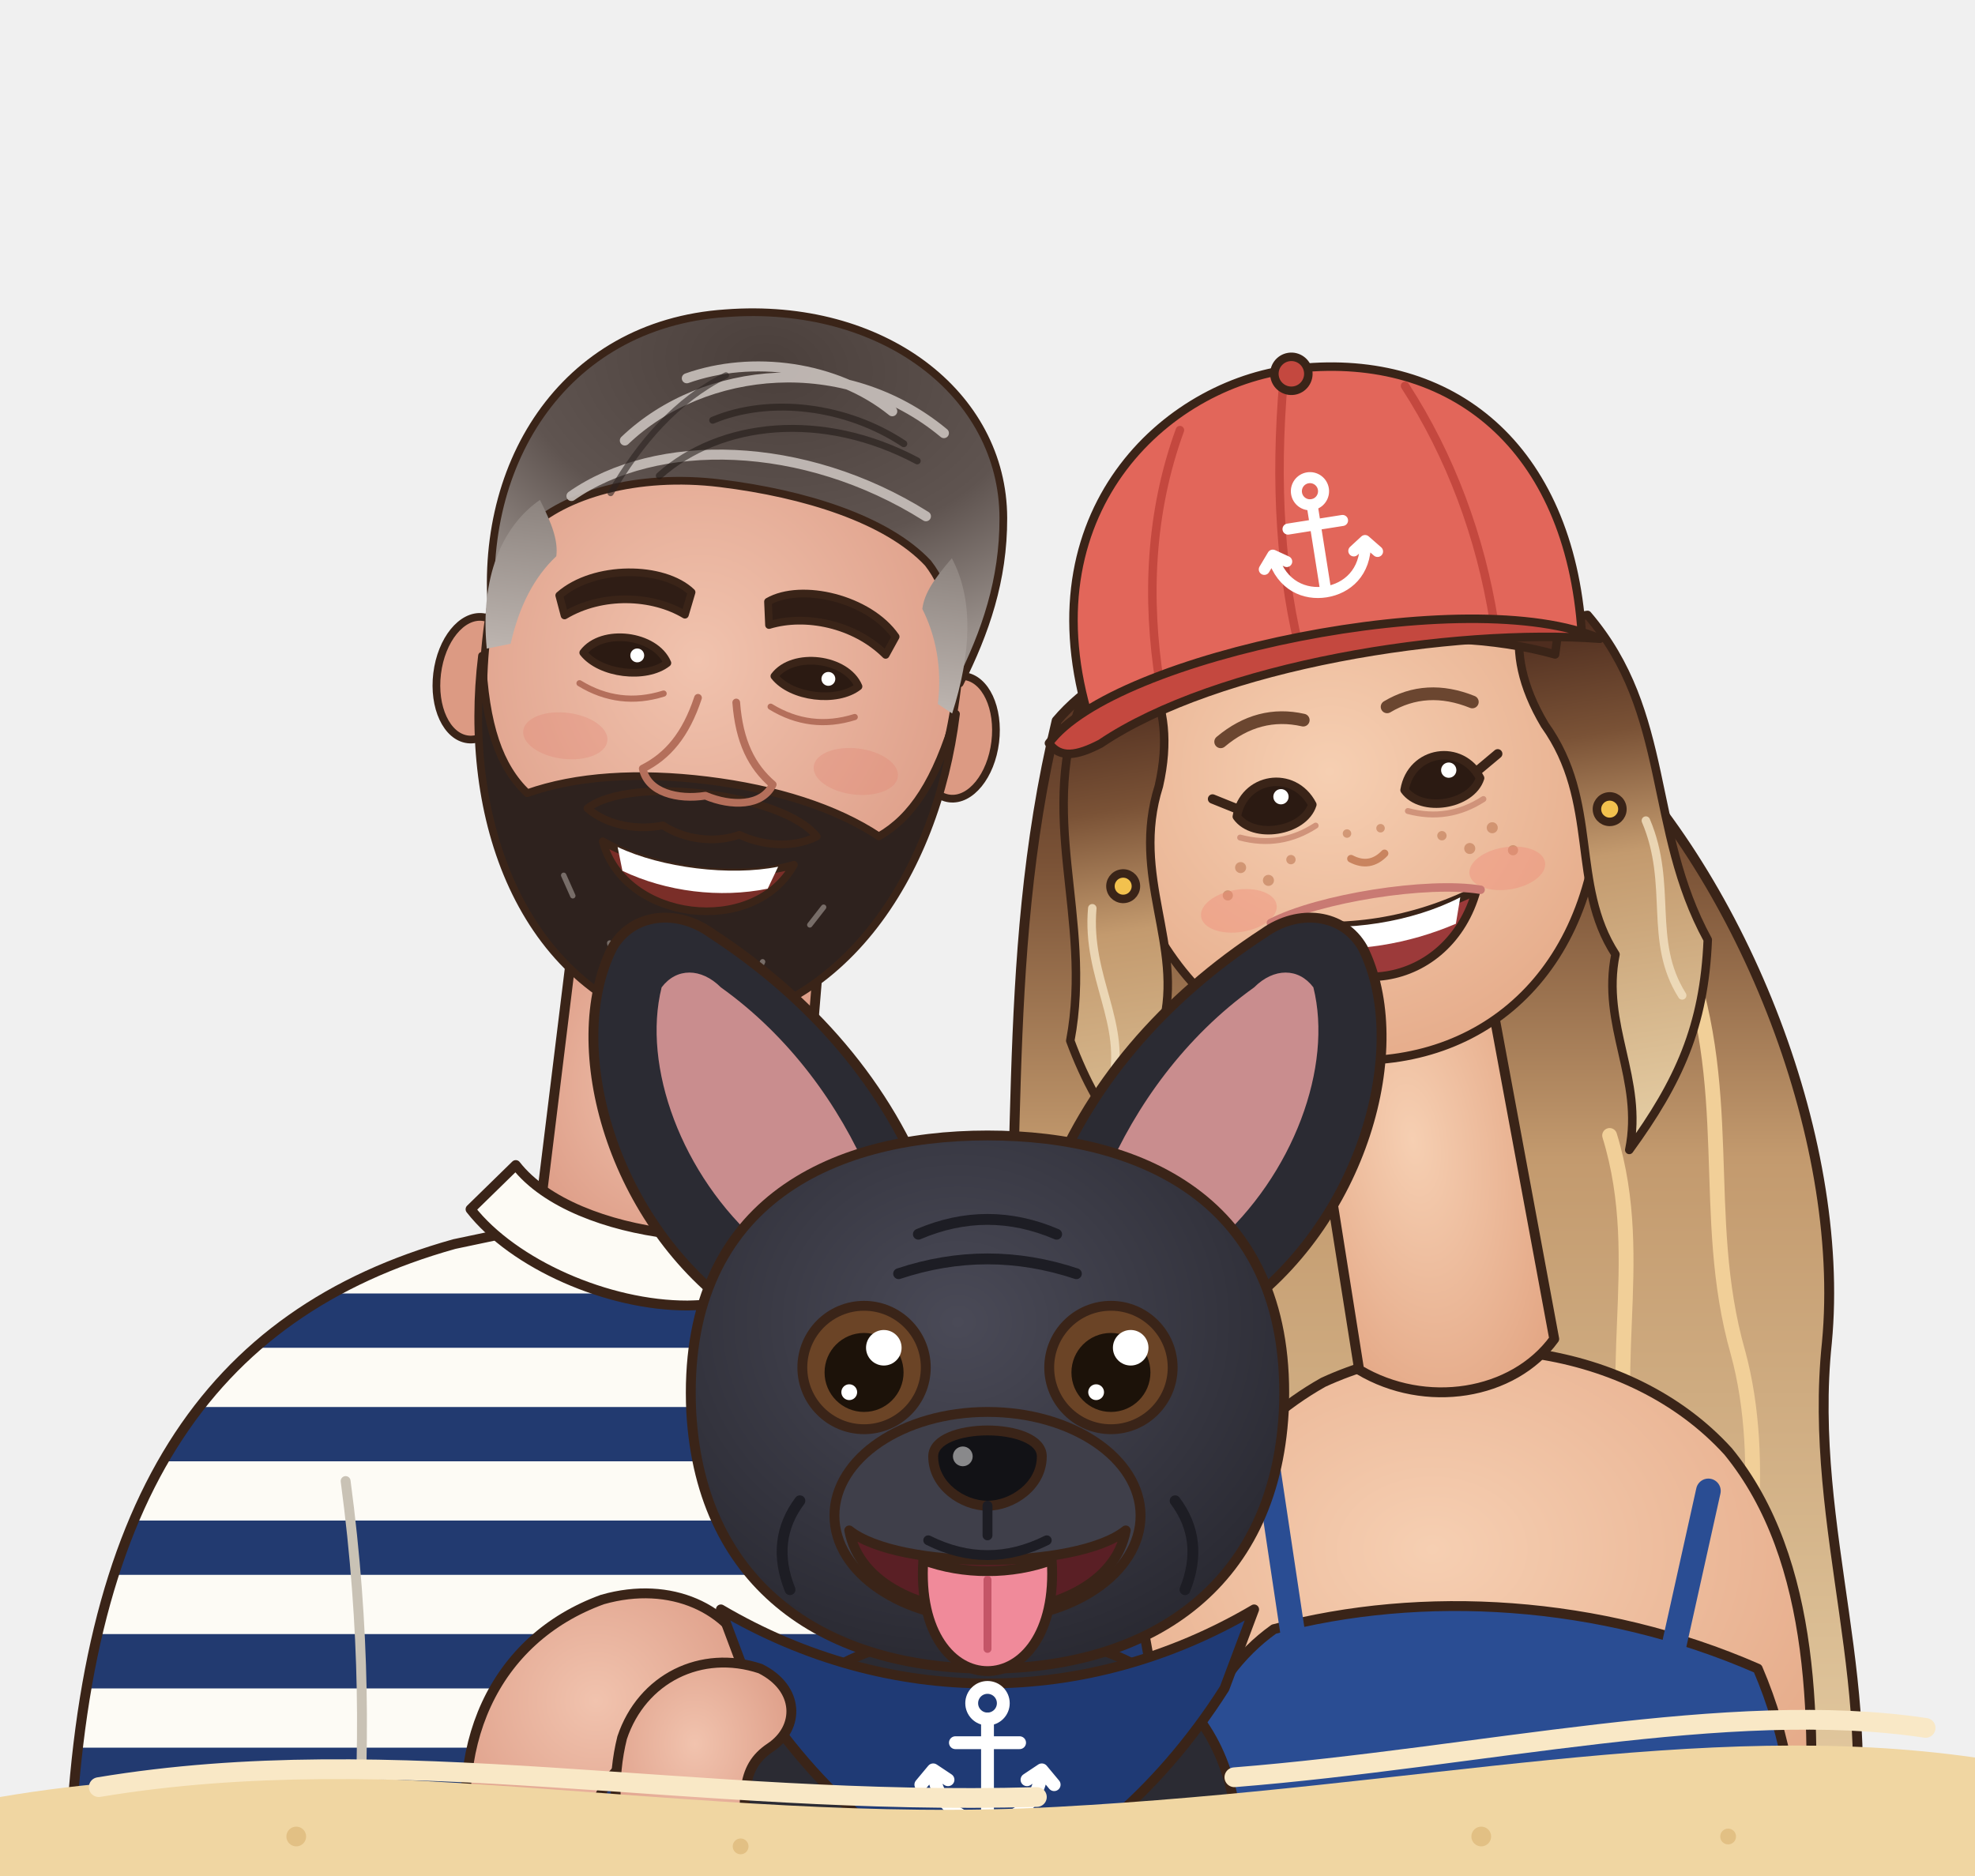
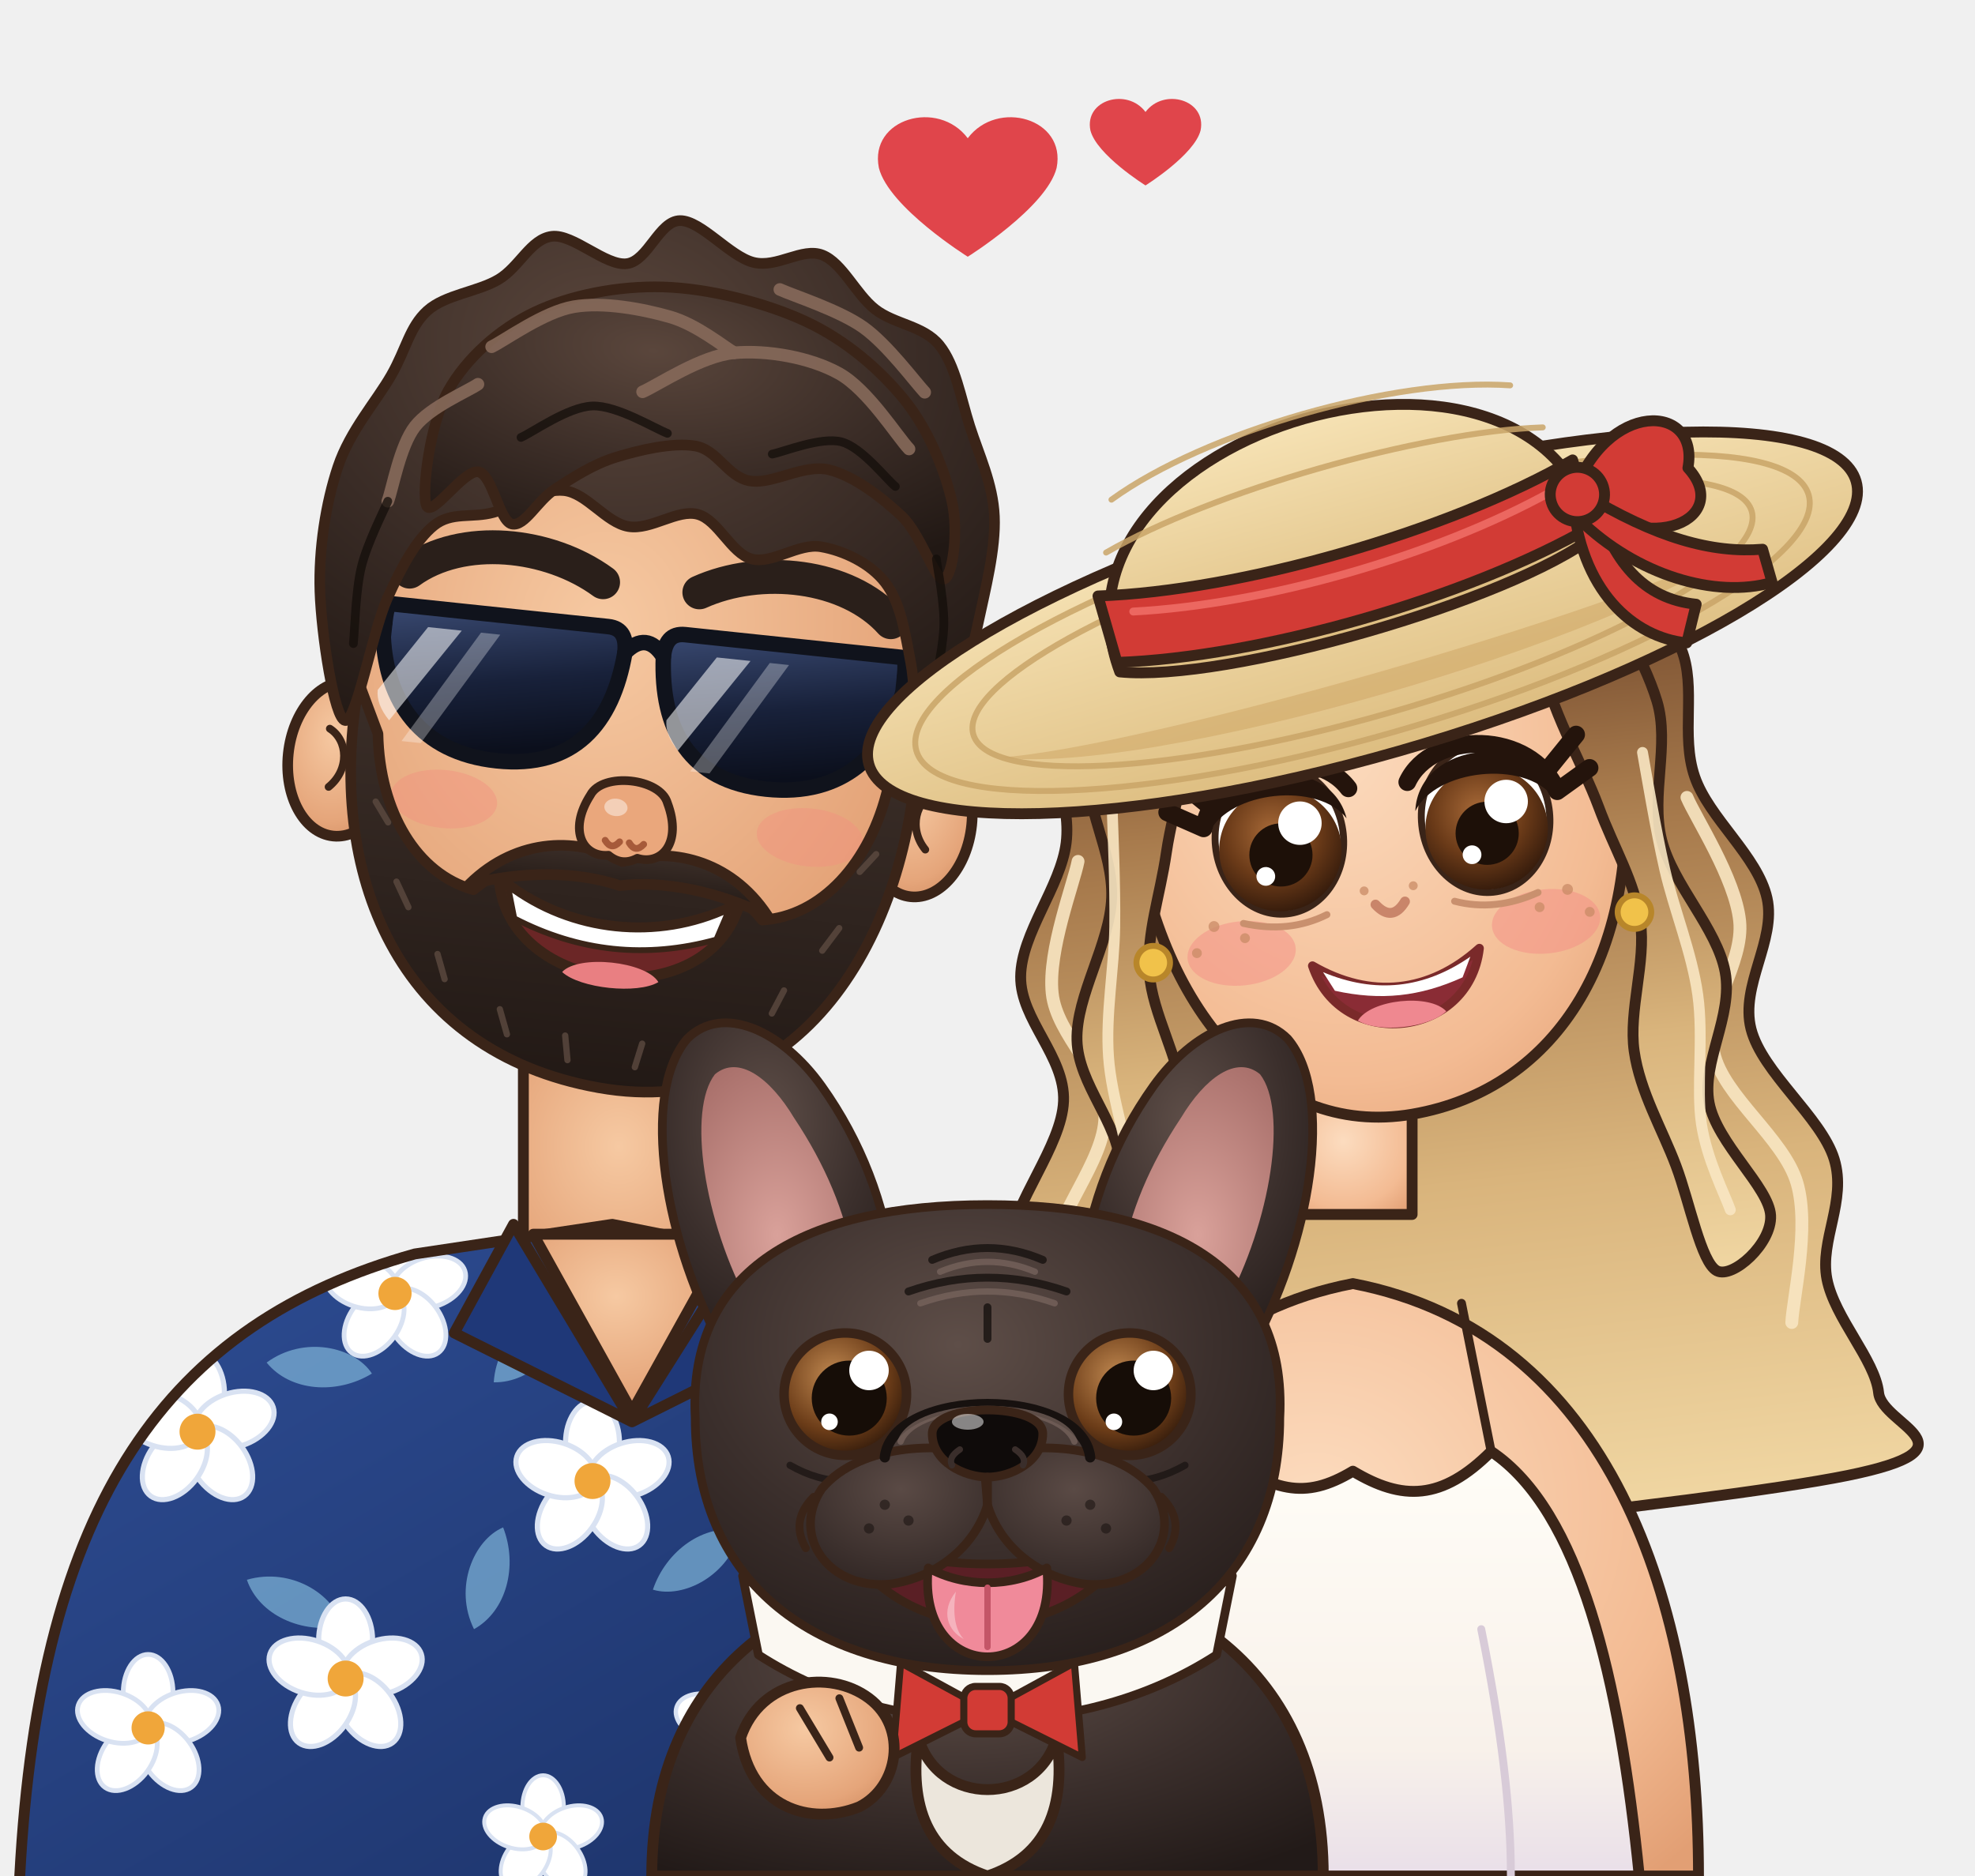
<svg xmlns="http://www.w3.org/2000/svg" viewBox="0 0 400 380">
  <defs>
-     <g id="anchor" fill="none" stroke="#fff" stroke-width="2.6" stroke-linecap="round" stroke-linejoin="round">
-       <circle cx="0" cy="-11" r="3.2" />
-       <path d="M0 -7.8V12M-6.5 -3H6.5M-11 3c1 7 6 10 11 10s10-3 11-10M-13.5 5.5l2.5-3 3 2M13.5 5.5l-2.5-3-3 2" />
-     </g>
-     <clipPath id="shirtClip">
-       <path d="M14 380C16 304 42 266 92 252l38-8 44 6c32 6 56 30 64 130Z" />
+     <radialGradient id="rSkin" cx=".42" cy=".35" r=".8">
+       <stop offset="0" stop-color="#f6c9a2" />
+       <stop offset=".7" stop-color="#e5a57a" />
+       <stop offset="1" stop-color="#cf8a5f" />
+     </radialGradient>
+     <radialGradient id="rHair" cx=".4" cy=".25" r=".85">
+       <stop offset="0" stop-color="#5a463c" />
+       <stop offset=".55" stop-color="#3a2c26" />
+       <stop offset="1" stop-color="#211814" />
+     </radialGradient>
+     <linearGradient id="rBeard" x1="0" y1="0" x2="0" y2="1">
+       <stop offset="0" stop-color="#3b2e28" />
+       <stop offset="1" stop-color="#221915" />
+     </linearGradient>
+     <linearGradient id="rLens" x1="0" y1="0" x2=".3" y2="1">
+       <stop offset="0" stop-color="#3a4a72" />
+       <stop offset=".55" stop-color="#18213a" />
+       <stop offset="1" stop-color="#0b0f1c" />
+     </linearGradient>
+     <linearGradient id="rShirt" x1="0" y1="0" x2="1" y2="1">
+       <stop offset="0" stop-color="#2f4f97" />
+       <stop offset="1" stop-color="#1a2f63" />
+     </linearGradient>
+     <linearGradient id="rShorts" x1="0" y1="0" x2="0" y2="1">
+       <stop offset="0" stop-color="#f1e3c4" />
+       <stop offset="1" stop-color="#dcc69b" />
+     </linearGradient>
+     <g id="rFl">
+       <g fill="#fff" stroke="#d9e2f2" stroke-width=".8">
+         <ellipse cx="0" cy="-6" rx="4.2" ry="6.4" />
+         <ellipse cx="0" cy="-6" rx="4.2" ry="6.4" transform="rotate(72)" />
+         <ellipse cx="0" cy="-6" rx="4.2" ry="6.4" transform="rotate(144)" />
+         <ellipse cx="0" cy="-6" rx="4.2" ry="6.4" transform="rotate(216)" />
+         <ellipse cx="0" cy="-6" rx="4.2" ry="6.4" transform="rotate(288)" />
+       </g>
+       <circle r="2.8" fill="#f0a63a" />
+     </g>
+     <g id="rLeaf">
+       <path d="M0 0c4-6 12-7 16-4-4 5-11 7-16 4Z" fill="#7fb6d9" fill-opacity=".7" />
+     </g>
+     <radialGradient id="mSkin" cx=".42" cy=".38" r=".8">
+       <stop offset="0" stop-color="#fcdcbf" />
+       <stop offset=".7" stop-color="#f3bb93" />
+       <stop offset="1" stop-color="#e29f74" />
+     </radialGradient>
+     <linearGradient id="mHair" x1="0" y1="0" x2="0" y2="1">
+       <stop offset="0" stop-color="#6b4228" />
+       <stop offset=".3" stop-color="#a77a4c" />
+       <stop offset=".65" stop-color="#d9b47c" />
+       <stop offset="1" stop-color="#f0d6a2" />
+     </linearGradient>
+     <radialGradient id="mIris" cx=".45" cy=".35" r=".7">
+       <stop offset="0" stop-color="#a86a38" />
+       <stop offset=".55" stop-color="#6a3a18" />
+       <stop offset="1" stop-color="#2e170a" />
+     </radialGradient>
+     <linearGradient id="mStraw" x1="0" y1="0" x2="0" y2="1">
+       <stop offset="0" stop-color="#f6e2b4" />
+       <stop offset="1" stop-color="#ddbd80" />
+     </linearGradient>
+     <linearGradient id="mDress" x1="0" y1="0" x2="0" y2="1">
+       <stop offset="0" stop-color="#fffdf7" />
+       <stop offset=".7" stop-color="#f8f1ea" />
+       <stop offset="1" stop-color="#e9dfe9" />
+     </linearGradient>
+     <g id="mEye">
+       <ellipse cx="0" cy="0" rx="13" ry="15" fill="#fff" stroke-width="1.4" />
+       <circle cx="0" cy="2" r="12.4" fill="url(#mIris)" stroke="none" />
+       <circle cx="0" cy="3" r="6.4" fill="#1d1008" stroke="none" />
+       <path fill="#24140c" stroke="none" d="M-14-3C-12-17 12-17 14-3 9-11-9-11-14-3Z" />
+       <circle cx="4.5" cy="-3" r="4.4" fill="#fff" stroke="none" />
+       <circle cx="-3.5" cy="7" r="1.9" fill="#fff" stroke="none" />
+     </g>
+     <radialGradient id="tFur" cx=".45" cy=".3" r=".8">
+       <stop offset="0" stop-color="#5e4e48" />
+       <stop offset=".55" stop-color="#3b2f2c" />
+       <stop offset="1" stop-color="#221a18" />
+     </radialGradient>
+     <radialGradient id="tMuzzle" cx=".5" cy=".3" r=".8">
+       <stop offset="0" stop-color="#5a4a45" />
+       <stop offset="1" stop-color="#2e2422" />
+     </radialGradient>
+     <radialGradient id="tEye" cx=".4" cy=".35" r=".7">
+       <stop offset="0" stop-color="#c08850" />
+       <stop offset=".65" stop-color="#6b3c18" />
+       <stop offset="1" stop-color="#2e180a" />
+     </radialGradient>
+     <radialGradient id="tEar" cx=".5" cy=".7" r=".8">
+       <stop offset="0" stop-color="#d9a19a" />
+       <stop offset="1" stop-color="#a86f6a" />
+     </radialGradient>
+   </defs>
+   <g stroke="none" fill="#e0454b">
+     <path d="M196 28c-6-8-20-4-18 6 2 8 18 18 18 18s16-10 18-18c2-10-12-14-18-6Z" />
+     <path transform="translate(232 14) scale(.62)" d="M0 14c-6-8-20-4-18 6 2 8 18 18 18 18s16-10 18-18C20 10 6 6 0 14Z" />
+   </g>
+   <g stroke="#3a2418" stroke-width="2.2" stroke-linejoin="round" stroke-linecap="round">
+     <g transform="translate(280 168) rotate(-6)">
+       <path fill="url(#mHair)" d="M-50.0 -52.0C-69.0 -48.3 -61.7 -38.0 -64.0 -30.0C-66.3 -22.0 -62.0 -12.7 -64.0 -4.0C-66.0 4.7 -75.0 13.3 -76.0 22.0C-77.0 30.7 -68.7 39.0 -70.0 48.0C-71.3 57.0 -82.3 67.3 -84.0 76.0C-85.7 84.7 -79.3 92.0 -80.0 100.0C-80.7 108.0 -88.0 117.3 -88.0 124.0C-88.0 130.7 -108.0 137.3 -80.0 140.0C-52.0 142.7 52.0 142.7 80.0 140.0C108.0 137.3 88.0 130.7 88.0 124.0C88.0 117.3 80.7 108.0 80.0 100.0C79.3 92.0 85.7 84.7 84.0 76.0C82.3 67.3 71.3 57.0 70.0 48.0C68.7 39.0 77.0 30.7 76.0 22.0C75.0 13.3 66.0 4.7 64.0 -4.0C62.0 -12.7 66.3 -22.0 64.0 -30.0C61.7 -38.0 69.0 -48.3 50.0 -52.0C31.0 -55.7 -31.0 -55.7 -50.0 -52.0Z" />
+       <g fill="none" stroke="#f8e6c2" stroke-width="2.6" opacity=".9">
+         <path d="M-62.0 0.0C-63.3 4.3 -70.0 17.3 -70.0 26.0C-70.0 34.7 -61.0 43.0 -62.0 52.0C-63.0 61.0 -74.3 70.7 -76.0 80.0C-77.7 89.3 -72.7 103.3 -72.0 108.0" />
+         <path d="M62.0 0.0C63.3 4.3 70.0 17.3 70.0 26.0C70.0 34.7 61.0 43.0 62.0 52.0C63.0 61.0 74.3 70.7 76.0 80.0C77.7 89.3 72.7 103.3 72.0 108.0" />
+       </g>
+     </g>
+     <path fill="url(#mSkin)" d="M262 222h24v24h-24Z" />
+     <path fill="url(#mSkin)" d="M210 380c0-56 12-110 64-120 52 10 70 64 70 120Z" />
+     <path fill="url(#mDress)" d="M220 380c4-40 10-74 26-86 12 8 18 10 28 4 10 6 18 6 28-4 18 12 26 46 30 86Z" />
+     <path fill="none" stroke-width="1.8" d="M246 294l4-30M302 294l-6-30" />
+     <path fill="none" stroke="#d8cbd8" stroke-width="1.6" d="M244 330c-4 20-6 36-6 50M300 330c4 20 6 36 6 50" />
+     <clipPath id="cShirtClip">
+       <path d="M4 380C8 304 34 268 84 254l40-6 40 8c34 10 60 40 64 124Z" />
    </clipPath>
-     <radialGradient id="skinM" cx=".45" cy=".4" r=".7">
-       <stop offset="0" stop-color="#f0c29a" />
-       <stop offset="1" stop-color="#d99d70" />
-     </radialGradient>
-     <radialGradient id="skinW" cx=".45" cy=".4" r=".7">
-       <stop offset="0" stop-color="#fbd7b5" />
-       <stop offset="1" stop-color="#eab48b" />
-     </radialGradient>
-     <radialGradient id="dogHead" cx=".45" cy=".35" r=".75">
-       <stop offset="0" stop-color="#4a4a57" />
-       <stop offset="1" stop-color="#25252d" />
-     </radialGradient>
-     <linearGradient id="hairW" x1="0" y1="0" x2="0" y2="1">
-       <stop offset="0" stop-color="#4e2d1f" />
-       <stop offset=".18" stop-color="#7a5236" />
-       <stop offset=".42" stop-color="#c39a6e" />
-       <stop offset="1" stop-color="#e6cfa6" />
-     </linearGradient>
-     <radialGradient id="rSkin" cx=".45" cy=".38" r=".75">
-       <stop offset="0" stop-color="#f1c3ae" />
-       <stop offset="1" stop-color="#d9957f" />
-     </radialGradient>
-     <radialGradient id="rHair" cx=".5" cy=".15" r=".85">
-       <stop offset="0" stop-color="#4a3f3b" />
-       <stop offset=".6" stop-color="#5f5450" />
-       <stop offset="1" stop-color="#9a918c" />
-     </radialGradient>
-     <linearGradient id="rTemple" x1="0" y1="0" x2="0" y2="1">
-       <stop offset="0" stop-color="#8c837e" />
-       <stop offset="1" stop-color="#bdb5b0" />
-     </linearGradient>
-     <radialGradient id="mSkin" cx=".45" cy=".38" r=".75">
-       <stop offset="0" stop-color="#f6cfb2" />
-       <stop offset="1" stop-color="#e3a684" />
-     </radialGradient>
-     <linearGradient id="mHair" x1="0" y1="0" x2="0" y2="1">
-       <stop offset="0" stop-color="#4e2d1f" />
-       <stop offset=".22" stop-color="#7a5236" />
-       <stop offset=".45" stop-color="#c39a6e" />
-       <stop offset="1" stop-color="#e6cfa6" />
-     </linearGradient>
-     <g id="mAnchor" fill="none" stroke="#fff" stroke-width="2.6" stroke-linecap="round" stroke-linejoin="round">
-       <circle cx="0" cy="-11" r="3.2" />
-       <path d="M0 -7.8V12M-6.5 -3H6.5M-11 3c1 7 6 10 11 10s10-3 11-10M-13.5 5.5l2.5-3 3 2M13.5 5.5l-2.5-3-3 2" />
-     </g>
-   </defs>
-   <g stroke="#3a2418" stroke-width="2" stroke-linejoin="round" stroke-linecap="round">
-     <path fill="url(#hairW)" d="M214 146c-12 50-6 96-12 140-6 40 6 74 22 94h150c8-36-8-70-4-108 4-42-18-96-48-124-30-22-86-28-108-2Z" />
-     <path fill="none" stroke="#f1cf98" stroke-width="3" d="M340 190c12 30 4 56 12 84 6 22 2 50-4 70M326 230c8 26-2 50 6 74M228 230c-6 30 0 54-6 80" />
-     <path fill="url(#mSkin)" d="M228 380c-4-40 8-82 40-100 26-12 62-8 82 14 18 22 18 56 16 86Z" />
-     <path fill="#2a4d93" d="M236 380c2-22 8-40 22-50 30-8 66-6 98 8 6 14 8 28 8 42Z" />
-     <path fill="none" stroke="#2a4d93" stroke-width="5" d="M262 332l-6-40M338 338l8-36" />
-     <g clip-path="url(#shirtClip)" stroke="none">
-       <rect x="0" y="230" width="260" height="150" fill="#fdfbf5" />
-       <g fill="#223a70">
-         <rect x="0" y="262" width="260" height="11" />
-         <rect x="0" y="285" width="260" height="11" />
-         <rect x="0" y="308" width="260" height="11" />
-         <rect x="0" y="331" width="260" height="11" />
-         <rect x="0" y="354" width="260" height="11" />
-         <rect x="0" y="377" width="260" height="11" />
-       </g>
-     </g>
-     <path fill="none" d="M14 380C16 304 42 266 92 252l38-8 44 6c32 6 56 30 64 130" />
-     <path fill="none" stroke="#c9c2b5" d="M70 300c4 30 4 56 2 80" />
-     <g transform="rotate(7 142 160)">
-       <path fill="url(#rSkin)" d="M120 196v52c16 12 40 10 52-2l-2-50Z" />
-       <path fill="#fdfbf5" d="M106 250c10 10 30 16 46 14 14-2 26-8 32-16l-8-6c-10 10-48 12-62-2Z" />
-       <g transform="translate(143 140) scale(.78)">
-         <ellipse cx="-63" cy="4" rx="10" ry="16" fill="#dc9a83" />
-         <ellipse cx="63" cy="4" rx="10" ry="16" fill="#dc9a83" />
-         <path fill="url(#rSkin)" d="M-61-20c-2-52 124-52 122 0 4 50-18 94-61 96-43-2-65-46-61-96Z" />
-         <path fill="#2e221e" d="M-62-2c0 42 20 84 62 90 42-6 62-48 62-90-3 18-8 28-16 34-12-6-28-9-46-9s-34 3-46 9c-8-6-13-16-16-34Z" />
-         <g fill="none" stroke="#8f8580" stroke-width="1.4" opacity=".75">
-           <path d="M-6 76l2 6M8 74l-1 7M20 68l-2 6M-20 68l2 6M0 82v3M-34 52l3 5M34 52l-3 5" />
+     <path fill="url(#rSkin)" d="M106 214v44c14 12 34 10 46-2v-42Z" />
+     <g clip-path="url(#cShirtClip)" stroke="none">
+       <rect x="0" y="240" width="240" height="140" fill="url(#rShirt)" />
+       <use href="#rLeaf" transform="translate(54 276) rotate(20) scale(1.3)" />
+       <use href="#rLeaf" transform="translate(100 280) rotate(-30) scale(1.3)" />
+       <use href="#rLeaf" transform="translate(150 310) rotate(160) scale(1.3)" />
+       <use href="#rLeaf" transform="translate(50 320) rotate(40) scale(1.3)" />
+       <use href="#rLeaf" transform="translate(96 330) rotate(-60) scale(1.3)" />
+       <use href="#rLeaf" transform="translate(184 310) rotate(200) scale(1.3)" />
+       <use href="#rFl" transform="translate(40 290) scale(1.3)" />
+       <use href="#rFl" transform="translate(80 262) scale(1.2)" />
+       <use href="#rFl" transform="translate(120 300) scale(1.3)" />
+       <use href="#rFl" transform="translate(30 350) scale(1.2)" />
+       <use href="#rFl" transform="translate(176 286) scale(1.2)" />
+       <use href="#rFl" transform="translate(70 340) scale(1.3)" />
+       <use href="#rFl" transform="translate(150 350) scale(1.1)" />
+       <use href="#rFl" transform="translate(200 330) scale(1.1)" />
+       <use href="#rFl" transform="translate(110 372) scale(1)" />
+     </g>
+     <path fill="none" d="M4 380C8 304 34 268 84 254l40-6 40 8c34 10 60 40 64 124" />
+     <path fill="url(#rSkin)" d="M108 250h40l-20 36Z" />
+     <path fill="#1f3878" d="M104 248l-12 22 20 10 16 8ZM152 250l10 22-18 8-16 8Z" />
+     <g transform="translate(128 156) rotate(6) scale(.98)">
+       <ellipse cx="-60" cy="4" rx="11" ry="16" fill="url(#rSkin)" />
+       <ellipse cx="60" cy="4" rx="11" ry="16" fill="url(#rSkin)" />
+       <path fill="none" stroke-width="1.6" d="M-63-2c4 2 5 8 1 12M63-2c-4 2-5 8-1 12" />
+       <path fill="url(#rSkin)" d="M-58-18C-58-62-28-76 0-76S58-62 58-18C58 22 42 56 0 60S-58 22-58-18Z" />
+       <ellipse cx="-38" cy="10" rx="11" ry="6" fill="#f2907f" fill-opacity=".45" stroke="none" />
+       <ellipse cx="38" cy="10" rx="11" ry="6" fill="#f2907f" fill-opacity=".45" stroke="none" />
+       <path fill="url(#rBeard)" d="M-58-12C-61 28-42 63 0 66S61 28 58-12L53-2C51 14 42 26 30 28 22 20 12 17 0 19-12 17-22 20-30 28-42 26-51 14-53-2Z" />
+       <g fill="none" stroke="#5c4a40" stroke-width="1.3" opacity=".8">
+         <path d="M-46 28l3 5M-36 42l2 5M-22 52l2 5M22 52l-2 5M36 42l-2 5M46 28l-3 5M-8 56l1 5M8 56l-1 5M-52 12l3 4M52 12l-3 4" />
+       </g>
+       <path fill="#6b2626" d="M-25 25C-10 35 10 35 25 25 21 49-21 49-25 25Z" />
+       <path fill="#fff" stroke-width="1.2" d="M-23 26.5C-9 35 9 35 23 26.5L21 33C7 38.5-7 38.5-21 33Z" />
+       <path fill="#e97f82" stroke="none" d="M-10 43c3-4 17-4 20 0-4 3-16 3-20 0Z" />
+       <path fill="url(#rBeard)" d="M-31 27C-22 16-9 15 0 19 9 15 22 16 31 27 20 23 9 22 0 24-9 22-20 23-31 27Z" />
+       <path fill="#eaa77c" stroke-width="1.8" d="M-8 6C-12 14-8 19-3 18Q0 20 3 18C8 19 12 14 8 6 6 1-6 1-8 6Z" />
+       <path fill="none" stroke="#a65a3a" stroke-width="1.4" d="M-4 15q1.5 2 3 0M4 15q-1.5 2-3 0" />
+       <ellipse cx="-2.5" cy="8" rx="2.4" ry="1.8" fill="#fff" fill-opacity=".45" stroke="none" />
+       <path fill="none" stroke="#2a1f1a" stroke-width="7" d="M-50-36C-40-45-22-45-10-38M50-36C40-45 22-45 10-38" />
+       <g stroke="#10131c" stroke-width="3.2">
+         <path fill="url(#rLens)" d="M-53-29H-8C-5-29-4-27-4-24-5-9-12 1-28 1S-52-9-54-22C-54-27-54-29-53-29Z" />
+         <path fill="url(#rLens)" d="M53-29H8C5-29 4-27 4-24 5-9 12 1 28 1S52-9 54-22C54-27 54-29 53-29Z" />
+         <path fill="none" d="M-4-24Q0-29 4-24M-54-25L-63-18M54-25L63-18" />
+       </g>
+       <g fill="#fff" stroke="none">
+         <path fill-opacity=".55" d="M-45-25h7l-13 20c-2-2-3-4-3-6Z" />
+         <path fill-opacity=".3" d="M-34-25h4l-14 24h-4Z" />
+         <path fill-opacity=".55" d="M15-25h7L9-5c-2-2-3-4-3-6Z" />
+         <path fill-opacity=".3" d="M26-25h4L16-1h-4Z" />
+       </g>
+       <path fill="url(#rHair)" d="M-60.0 -4.0C-62.3 -4.0 -66.8 -21.3 -68.0 -30.0C-69.2 -38.7 -68.7 -48.3 -67.0 -56.0C-65.3 -63.7 -60.5 -70.3 -58.0 -76.0C-55.5 -81.7 -55.3 -86.3 -52.0 -90.0C-48.7 -93.7 -42.0 -95.0 -38.0 -98.0C-34.0 -101.0 -32.3 -107.0 -28.0 -108.0C-23.7 -109.0 -16.3 -103.0 -12.0 -104.0C-7.7 -105.0 -6.3 -113.5 -2.0 -114.0C2.3 -114.5 9.0 -107.7 14.0 -107.0C19.0 -106.3 23.7 -111.2 28.0 -110.0C32.3 -108.8 35.7 -102.7 40.0 -100.0C44.3 -97.3 50.3 -97.7 54.0 -94.0C57.7 -90.3 59.5 -83.7 62.0 -78.0C64.5 -72.3 68.0 -66.7 69.0 -60.0C70.0 -53.3 68.7 -44.7 68.0 -38.0C67.3 -31.3 66.3 -25.7 65.0 -20.0C63.7 -14.3 61.7 -2.7 60.0 -4.0C58.3 -5.3 57.0 -21.3 55.0 -28.0C53.0 -34.7 51.5 -40.3 48.0 -44.0C44.5 -47.7 38.7 -49.7 34.0 -50.0C29.3 -50.3 24.3 -45.3 20.0 -46.0C15.7 -46.7 12.3 -53.3 8.0 -54.0C3.7 -54.7 -1.3 -49.7 -6.0 -50.0C-10.7 -50.3 -15.3 -56.0 -20.0 -56.0C-24.7 -56.0 -29.7 -51.7 -34.0 -50.0C-38.3 -48.3 -42.7 -49.3 -46.0 -46.0C-49.3 -42.7 -51.7 -37.0 -54.0 -30.0C-56.3 -23.0 -57.7 -4.0 -60.0 -4.0Z" />
+       <path fill="url(#rHair)" d="M-48.0 -50.0C-49.3 -52.7 -49.0 -67.0 -46.0 -74.0C-43.0 -81.0 -37.0 -87.7 -30.0 -92.0C-23.0 -96.3 -13.3 -99.3 -4.0 -100.0C5.3 -100.7 17.3 -99.0 26.0 -96.0C34.7 -93.0 42.3 -87.7 48.0 -82.0C53.7 -76.3 58.0 -68.0 60.0 -62.0C62.0 -56.0 61.7 -46.7 60.0 -46.0C58.3 -45.3 54.3 -54.7 50.0 -58.0C45.7 -61.3 39.3 -65.3 34.0 -66.0C28.7 -66.7 22.7 -61.7 18.0 -62.0C13.3 -62.3 10.7 -67.7 6.0 -68.0C1.3 -68.3 -5.3 -66.0 -10.0 -64.0C-14.7 -62.0 -18.7 -58.7 -22.0 -56.0C-25.3 -53.3 -27.3 -47.7 -30.0 -48.0C-32.7 -48.3 -35.0 -57.7 -38.0 -58.0C-41.0 -58.3 -46.7 -47.3 -48.0 -50.0Z" />
+       <g fill="none" stroke="#86695a" stroke-width="2.6" opacity=".9">
+         <path d="M-38.0 -84.0C-35.3 -85.7 -28.0 -92.3 -22.0 -94.0C-16.0 -95.7 -7.7 -95.0 -2.0 -94.0C3.7 -93.0 9.7 -89.0 12.0 -88.0" />
+         <path d="M-6.0 -78.0C-3.0 -79.7 5.3 -86.7 12.0 -88.0C18.7 -89.3 27.7 -88.7 34.0 -86.0C40.3 -83.3 47.3 -74.3 50.0 -72.0" />
+         <path d="M-56.0 -50.0C-55.3 -52.7 -54.7 -61.7 -52.0 -66.0C-49.3 -70.3 -42.0 -74.3 -40.0 -76.0" />
+         <path d="M20.0 -102.0C23.0 -101.0 32.7 -99.0 38.0 -96.0C43.3 -93.0 49.7 -86.0 52.0 -84.0" />
+       </g>
+       <g fill="none" stroke="#130d0a" stroke-width="1.8" opacity=".75">
+         <path d="M-30.0 -66.0C-27.7 -67.3 -21.0 -73.3 -16.0 -74.0C-11.0 -74.7 -2.7 -70.7 0.0 -70.0" />
+         <path d="M22.0 -68.0C24.3 -68.7 31.7 -72.7 36.0 -72.0C40.3 -71.3 46.0 -65.3 48.0 -64.0" />
+         <path d="M-60.0 -20.0C-60.0 -22.7 -60.7 -31.0 -60.0 -36.0C-59.3 -41.0 -56.7 -47.7 -56.0 -50.0" />
+         <path d="M60.0 -20.0C60.2 -22.7 61.3 -31.0 61.0 -36.0C60.7 -41.0 58.5 -47.7 58.0 -50.0" />
+       </g>
+     </g>
+     <g transform="translate(280 168) rotate(-6)">
+       <path fill="url(#mSkin)" d="M-50-10C-52-54-26-68 0-68S52-54 50-10C50 30 30 56 0 58S-50 30-50-10Z" />
+       <path fill="url(#mHair)" d="M-46.0 -46.0C-49.7 -44.3 -56.3 -29.0 -58.0 -20.0C-59.7 -11.0 -54.7 -1.3 -56.0 8.0C-57.3 17.3 -65.3 27.0 -66.0 36.0C-66.7 45.0 -59.3 53.7 -60.0 62.0C-60.7 70.3 -70.3 80.3 -70.0 86.0C-69.7 91.7 -61.0 98.0 -58.0 96.0C-55.0 94.0 -54.0 81.7 -52.0 74.0C-50.0 66.3 -46.3 58.3 -46.0 50.0C-45.7 41.7 -50.3 32.3 -50.0 24.0C-49.7 15.7 -46.3 9.0 -44.0 0.0C-41.7 -9.0 -35.7 -22.3 -36.0 -30.0C-36.3 -37.7 -42.3 -47.7 -46.0 -46.0Z" />
+       <path fill="url(#mHair)" d="M46.0 -46.0C49.7 -44.3 56.3 -29.0 58.0 -20.0C59.7 -11.0 54.7 -1.3 56.0 8.0C57.3 17.3 65.3 27.0 66.0 36.0C66.7 45.0 59.3 53.7 60.0 62.0C60.7 70.3 70.3 80.3 70.0 86.0C69.7 91.7 61.0 98.0 58.0 96.0C55.0 94.0 54.0 81.7 52.0 74.0C50.0 66.3 46.3 58.3 46.0 50.0C45.7 41.7 50.3 32.3 50.0 24.0C49.7 15.7 46.3 9.0 44.0 0.0C41.7 -9.0 35.7 -22.3 36.0 -30.0C36.3 -37.7 42.3 -47.7 46.0 -46.0Z" />
+       <path fill="url(#mHair)" d="M-50-40C-34-30-14-36 2-48 14-36 34-32 50-40 44-60 24-70 0-70S-44-60-50-40Z" />
+       <g fill="none" stroke="#f8e6c2" stroke-width="2.2" opacity=".9">
+         <path d="M-54.0 -10.0C-54.3 -6.0 -55.0 5.7 -56.0 14.0C-57.0 22.3 -59.7 31.3 -60.0 40.0C-60.3 48.7 -57.7 58.7 -58.0 66.0C-58.3 73.3 -61.3 81.0 -62.0 84.0" />
+         <path d="M54.0 -10.0C54.3 -6.0 55.0 5.7 56.0 14.0C57.0 22.3 59.7 31.3 60.0 40.0C60.3 48.7 57.7 58.7 58.0 66.0C58.3 73.3 61.3 81.0 62.0 84.0" />
+         <path d="M-30-40C-20-40-8-44 0-50" />
+       </g>
+       <circle cx="-49" cy="22" r="3.4" fill="#f1c24a" stroke="#b8862a" stroke-width="1.2" />
+       <circle cx="49" cy="22" r="3.4" fill="#f1c24a" stroke="#b8862a" stroke-width="1.2" />
+       <ellipse cx="-31" cy="22" rx="11" ry="6.5" fill="#f48e86" fill-opacity=".5" stroke="none" />
+       <ellipse cx="31" cy="22" rx="11" ry="6.5" fill="#f48e86" fill-opacity=".5" stroke="none" />
+       <g fill="#c98b66" stroke="none" opacity=".75">
+         <circle cx="-36" cy="16" r="1.1" />
+         <circle cx="-30" cy="19" r="1" />
+         <circle cx="-40" cy="21" r="1" />
+         <circle cx="36" cy="16" r="1.1" />
+         <circle cx="30" cy="19" r="1" />
+         <circle cx="40" cy="21" r="1" />
+         <circle cx="-5" cy="12" r=".9" />
+         <circle cx="5" cy="12" r=".9" />
+       </g>
+       <use href="#mEye" x="-21" y="0" />
+       <use href="#mEye" x="21" y="0" />
+       <g fill="none" stroke="#24140c" stroke-width="3.6">
+         <path d="M-36-4C-32-17-12-19-6-9M-36-4l-7-4M-35-9l-6-6" />
+         <path d="M36-4C32-17 12-19 6-9M36-4l7-4M35-9l6-6" />
+       </g>
+       <path fill="none" stroke="#c9906e" stroke-width="1.4" d="M-30 16q9 3 17 0M30 16q-9 3-17 0" />
+       <path fill="none" stroke="#6b4228" stroke-width="4" d="M-34-25C-27-32-16-32-9-28M34-25C27-32 16-32 9-28" />
+       <path fill="none" stroke="#c9856a" stroke-width="2" d="M-3 15Q0 19 3 15" />
+       <path fill="#8a2c35" stroke="#7a2a2a" stroke-width="1.8" d="M-17 26C-6 34 6 34 17 26 13 44-13 44-17 26Z" />
+       <path fill="#fff" stroke="none" d="M-15 27.5C-5 33 5 33 15 27.5L13 31.5C4 34.5-4 34.5-13 31.5Z" />
+       <path fill="#ef8890" stroke="none" d="M-9 38c3-4 15-4 18 0-4 3-14 3-18 0Z" />
+       <g transform="rotate(-10 0 -44)">
+         <ellipse cx="0" cy="-42" rx="104" ry="27" fill="url(#mStraw)" />
+         <path fill="#c99f5e" stroke="none" opacity=".45" d="M-78-36C-50-24 50-24 78-36 50-30-50-30-78-36Z" />
+         <g fill="none" stroke="#c9a467" stroke-width="1.2" opacity=".85">
+           <ellipse cx="0" cy="-42" rx="94" ry="23" />
+           <ellipse cx="0" cy="-42" rx="82" ry="19" />
        </g>
-         <path fill="#2e221e" d="M-30 34c10-10 50-10 60 0-6 4-14 4-20 2-6 3-14 3-20 0-6 2-14 2-20-2Z" />
-         <path fill="#7a2e28" d="M-25 42c8 20 42 20 50 0-14 6-36 6-50 0Z" />
-         <path fill="#fff" stroke="none" d="M-21 43c12 4 30 4 42 0l-2 6c-12 4-26 4-38 0Z" />
-         <path fill="none" stroke="#b46f5b" d="M-5 2c-2 10-6 16-12 20 2 6 10 7 17 5 7 2 15 1 17-5-6-4-10-10-12-20" />
-         <ellipse cx="-38" cy="16" rx="11" ry="6" fill="#e07f6f" fill-opacity=".3" stroke="none" />
-         <ellipse cx="38" cy="16" rx="11" ry="6" fill="#e07f6f" fill-opacity=".3" stroke="none" />
-         <path fill="#2b1a12" d="M-36-6c4-7 18-7 22 0-5 5-17 5-22 0Z" />
-         <path fill="#2b1a12" d="M14-6c4-7 18-7 22 0-5 5-17 5-22 0Z" />
-         <circle cx="-22" cy="-7" r="1.8" fill="#fff" stroke="none" />
-         <circle cx="28" cy="-7" r="1.8" fill="#fff" stroke="none" />
-         <path fill="none" stroke="#b46f5b" stroke-width="1.6" d="M-36 2q11 5 22 0M14 2q11 5 22 0" />
-         <path fill="#2f1d15" d="M-44-20c8-9 26-11 34-5l-1 6c-9-4-22-3-31 4Z" />
-         <path fill="#2f1d15" d="M44-20c-8-9-26-11-34-5l1 6c9-4 22-3 31 4Z" />
-         <path fill="url(#rHair)" d="M-60-10c-10-40 8-80 50-88 40-8 74 12 78 44 2 16-1 30-6 44-2-14-6-24-12-30-12-10-34-14-56-14-22 0-40 8-48 18-4 6-6 14-6 26Z" />
-         <path fill="url(#rTemple)" stroke="none" d="M-61-4c-4-18 0-32 9-40 4 6 6 10 6 14-5 6-8 14-9 24Z" />
-         <path fill="url(#rTemple)" stroke="none" d="M61-2c3-16 2-30-5-40-4 6-6 10-6 14 4 6 7 14 7 24Z" />
-         <g fill="none" stroke="#c9c1bc" stroke-width="2.6" opacity=".9">
-           <path d="M-32-62c18-22 54-30 82-12M-44-46c20-18 58-22 92-6M-18-80c16-8 38-8 54 2" />
+         <path fill="url(#mStraw)" d="M-50-46C-54-98 54-98 50-46C30-38-30-38-50-46Z" />
+         <path fill="none" stroke="#c9a467" stroke-width="1.2" opacity=".85" d="M-42-80C-20-88 20-88 42-80M-46-70C-22-76 22-76 46-70" />
+         <path fill="#d23b35" d="M-50-62C-22-55 22-55 50-62L50-48C22-41-22-41-50-48Z" />
+         <path fill="none" stroke="#f2726a" stroke-width="1.6" stroke-opacity=".8" d="M-44-57C-18-51 18-51 44-57" />
+         <g fill="#d23b35">
+           <path d="M48-55C60-72 78-66 72-54 78-42 60-38 48-55Z" />
+           <path d="M48-55C44-36 52-24 62-20L66-27C56-31 52-40 52-53Z" />
+           <path d="M50-55C62-42 72-36 82-34L82-27C70-27 56-36 48-50Z" />
+           <circle cx="49" cy="-55" r="5.5" />
        </g>
-         <g fill="none" stroke="#1d1613" stroke-width="1.8" opacity=".55">
-           <path d="M-22-54c14-16 40-22 66-12M-10-70c14-8 34-8 50 0" />
-         </g>
-         <path fill="none" stroke="#2a221f" stroke-width="1.6" opacity=".6" d="M-34-48c6-14 14-26 26-34" />
-       </g>
-     </g>
-     <g transform="translate(8 -18) rotate(-9 268 185)">
-       <path fill="url(#mSkin)" d="M250 218v76c12 10 30 10 40 0l-2-76Z" />
-       <g transform="translate(268 176) scale(.86)">
-         <path fill="url(#mSkin)" d="M-58-8c0-50 116-50 116 0 0 48-26 74-58 74s-58-26-58-74Z" />
-         <path fill="url(#mHair)" d="M-60-30c-16 26-6 52-16 80 4 20 12 32 26 46-6-16 2-30-4-46 8-18-2-36 8-56 4-10 4-18 2-24Z" />
-         <path fill="url(#mHair)" d="M60-30c16 26 6 52 16 80-4 20-12 32-26 46 6-16-2-30 4-46-8-18 2-36-8-56-4-10-4-18-2-24Z" />
-         <g fill="none" stroke="#f1dfbf" stroke-width="2" opacity=".85">
-           <path d="M-66 20c-4 16 4 28-2 42M66 20c4 16-4 28 2 42" />
-         </g>
-         <path fill="#4e2d1f" d="M-54-32c14-9 32-13 54-13s40 4 54 13l-3 10c-13-6-31-10-51-10s-38 4-51 10Z" />
-         <path fill="#2b1a12" d="M-29 4c3-9 15-9 18 0-3 6-15 6-18 0Z" />
-         <path fill="#2b1a12" d="M11 4c3-9 15-9 18 0-3 6-15 6-18 0Z" />
-         <circle cx="-18" cy="1" r="1.8" fill="#fff" stroke="none" />
-         <circle cx="22" cy="1" r="1.8" fill="#fff" stroke="none" />
-         <path fill="none" stroke-width="2.2" d="M-29 2l-5-3M29 2l5-3" />
-         <path fill="none" stroke="#d0937a" stroke-width="1.4" d="M-29 9q9 4 18 0M11 9q9 4 18 0" />
-         <path fill="none" stroke="#6b4630" stroke-width="3" d="M-30-14q10-6 20-2M10-16q10-4 20 2" />
-         <g fill="#c4835f" stroke="none" opacity=".7">
-           <circle cx="-30" cy="16" r="1.3" />
-           <circle cx="-24" cy="20" r="1.3" />
-           <circle cx="-34" cy="22" r="1.2" />
-           <circle cx="-18" cy="16" r="1.1" />
-           <circle cx="30" cy="16" r="1.3" />
-           <circle cx="24" cy="20" r="1.3" />
-           <circle cx="34" cy="22" r="1.2" />
-           <circle cx="18" cy="16" r="1.1" />
-           <circle cx="-4" cy="12" r="1" />
-           <circle cx="4" cy="12" r="1" />
-         </g>
-         <path fill="none" stroke="#c9845f" stroke-width="1.8" d="M-4 18q4 3 8 0" />
-         <ellipse cx="-32" cy="26" rx="9" ry="5" fill="#f08a7a" fill-opacity=".4" stroke="none" />
-         <ellipse cx="32" cy="26" rx="9" ry="5" fill="#f08a7a" fill-opacity=".4" stroke="none" />
-         <path fill="#9c3a3a" d="M-24 30c10 22 38 22 48 0-16 5-32 5-48 0Z" />
-         <path fill="#fff" stroke="none" d="M-20 31c12 4 28 4 40 0l-2 6c-12 3-24 3-36 0Z" />
-         <path fill="none" stroke="#c97a73" stroke-width="2" d="M-25 30c12-4 38-4 50 0" />
-         <circle cx="-58" cy="16" r="3" fill="#f2c14e" />
-         <circle cx="58" cy="16" r="3" fill="#f2c14e" />
-         <path fill="#e2665a" d="M-60-26c-6-50 32-74 62-72 36 2 60 28 56 72-32-12-86-12-118 0Z" />
-         <path fill="none" stroke="#c4483f" d="M-2-96c-6 24-8 46-6 66M-28-88c-10 18-14 38-14 58M26-90c8 18 12 38 12 58" />
-         <circle cx="0" cy="-97" r="4" fill="#c4483f" />
-         <path fill="#c4483f" d="M-70-20c18-18 104-22 132-4-34-8-90-8-120 6-6 2-10 2-12-2Z" />
-         <use href="#mAnchor" transform="translate(0 -58)" />
-       </g>
-     </g>
-     <path fill="url(#rSkin)" d="M96 380c-6-26 4-48 26-56 14-4 26 2 30 12 4 10-6 18-18 18-12 2-16 14-14 26Z" />
-     <g transform="translate(0 4)">
-       <path fill="#2b2b33" d="M150 262C124 244 114 208 124 188c4-7 13-8 20-3 20 13 36 31 44 53Z" />
-       <path fill="#c98d8e" stroke="none" d="M154 248c-16-14-24-36-20-52 3-4 8-4 12 0 14 10 24 24 30 38Z" />
-       <path fill="#2b2b33" d="M250 262c26-18 36-54 26-74-4-7-13-8-20-3-20 13-36 31-44 53Z" />
-       <path fill="#c98d8e" stroke="none" d="M246 248c16-14 24-36 20-52-3-4-8-4-12 0-14 10-24 24-30 38Z" />
-       <path fill="#2b2b33" d="M150 380c-4-30 10-52 50-54 40 2 54 24 50 54Z" />
-       <path fill="#1f3a75" d="M146 322c34 20 74 20 108 0l-6 16c-14 22-32 36-48 42-16-6-34-20-48-42Z" />
-       <use href="#anchor" transform="translate(200 352)" />
-       <path fill="url(#dogHead)" d="M140 282c-2-42 28-56 60-56s62 14 60 56c-2 36-28 52-60 52s-58-16-60-52Z" />
-       <path fill="none" stroke="#1d1d24" stroke-width="2.2" d="M186 246q14-6 28 0M182 254q18-6 36 0M162 300q-6 8-2 18M238 300q6 8 2 18" />
-       <circle cx="175" cy="273" r="12.5" fill="#6b4426" />
-       <circle cx="225" cy="273" r="12.5" fill="#6b4426" />
-       <circle cx="175" cy="274" r="8" fill="#1c1209" stroke="none" />
-       <circle cx="225" cy="274" r="8" fill="#1c1209" stroke="none" />
-       <circle cx="179" cy="269" r="3.6" fill="#fff" stroke="none" />
-       <circle cx="229" cy="269" r="3.6" fill="#fff" stroke="none" />
-       <circle cx="172" cy="278" r="1.6" fill="#fff" stroke="none" />
-       <circle cx="222" cy="278" r="1.6" fill="#fff" stroke="none" />
-       <ellipse cx="200" cy="303" rx="31" ry="21" fill="#3f3f4a" />
-       <path fill="#121216" d="M189 291c0-7 22-7 22 0 0 6-6 10-11 10s-11-4-11-10Z" />
-       <circle cx="195" cy="291" r="2" fill="#fff" fill-opacity=".5" stroke="none" />
-       <path fill="#5a1f25" d="M172 306c10 8 46 8 56 0-4 22-52 22-56 0Z" />
-       <path fill="#f08a9a" d="M187 312c-2 30 28 30 26 0-8 3-18 3-26 0Z" />
-       <path fill="none" stroke="#c45567" stroke-width="1.6" d="M200 316v14" />
-       <path fill="none" stroke="#1d1d24" d="M200 301v6M188 308q12 6 24 0" />
-     </g>
-     <path fill="url(#rSkin)" d="M126 352c4-12 16-18 28-14 8 4 8 12 2 16-6 4-6 10-4 26h-24c-4-10-4-20-2-28Z" />
-   </g>
-   <path fill="#f0d6a2" d="M0 364c70-12 140 6 214 2 74-4 130-18 186-10v24H0Z" />
-   <path fill="none" stroke="#f9e8c6" stroke-width="4" stroke-linecap="round" d="M20 362c60-10 120 4 190 2M250 360c50-4 100-16 140-10" />
-   <g fill="#e2c084">
-     <circle cx="60" cy="372" r="2" />
-     <circle cx="150" cy="374" r="1.6" />
-     <circle cx="300" cy="372" r="2" />
-     <circle cx="350" cy="372" r="1.6" />
+       </g>
+     </g>
+     <path fill="url(#tFur)" d="M132 380c0-42 30-62 68-62s68 20 68 62Z" />
+     <path fill="#ece6dc" d="M186 352c4 14 24 14 28 0 2 14-2 24-14 28-12-4-16-14-14-28Z" />
+     <g transform="translate(200 292) scale(.8)">
+       <path fill="url(#tFur)" d="M-66-22C-82-50-88-88-76-102-67-111-52-104-42-90-32-76-26-60-24-44Z" />
+       <path fill="url(#tEar)" stroke="none" d="M-60-34C-72-56-76-84-69-93-63-98-55-92-49-82-41-70-36-58-34-46Z" />
+       <path fill="url(#tFur)" d="M66-22C82-50 88-88 76-102 67-111 52-104 42-90 32-76 26-60 24-44Z" />
+       <path fill="url(#tEar)" stroke="none" d="M60-34C72-56 76-84 69-93 63-98 55-92 49-82 41-70 36-58 34-46Z" />
+       <path fill="#fbf8f2" d="M-62 34C-24 62 24 62 62 34L58 54C24 76-24 76-58 54Z" />
+       <g fill="#d23b35" stroke-width="1.8">
+         <path d="M0 68L-22 56-24 80Z" />
+         <path d="M0 68L22 56 24 80Z" />
+         <rect x="-6" y="62" width="12" height="12" rx="3" />
+       </g>
+       <path fill="url(#tFur)" d="M-74-6C-76-44-46-60 0-60S76-44 74-6C74 34 46 58 0 58S-74 34-74-6Z" />
+       <g fill="none" stroke="#17110f" stroke-width="2" opacity=".8">
+         <path d="M-14-46q14-6 28 0M-20-38q20-7 40 0M0-34v8" />
+       </g>
+       <g fill="none" stroke="#7a6660" stroke-width="1.6" opacity=".7">
+         <path d="M-12-43q12-5 24 0M-17-35q17-6 34 0" />
+       </g>
+       <g>
+         <circle cx="-36" cy="-12" r="15.5" fill="url(#tEye)" stroke-width="2.4" />
+         <circle cx="36" cy="-12" r="15.5" fill="url(#tEye)" stroke-width="2.4" />
+         <circle cx="-35" cy="-11" r="9.5" fill="#160d07" stroke="none" />
+         <circle cx="37" cy="-11" r="9.5" fill="#160d07" stroke="none" />
+         <circle cx="-30" cy="-18" r="5" fill="#fff" stroke="none" />
+         <circle cx="42" cy="-18" r="5" fill="#fff" stroke="none" />
+         <circle cx="-40" cy="-5" r="2.1" fill="#fff" stroke="none" />
+         <circle cx="32" cy="-5" r="2.1" fill="#fff" stroke="none" />
+         <path fill="none" stroke="#17110f" stroke-width="1.8" opacity=".7" d="M-50 6q14 8 28 0M50 6q-14 8-28 0" />
+       </g>
+       <path fill="#5a1f25" d="M-38 22C-24 54 24 54 38 22 20 34-20 34-38 22Z" />
+       <path fill="none" stroke-width="2" d="M-44 14q-6 6-2 13M44 14q6 6 2 13" />
+       <path fill="url(#tMuzzle)" d="M1 4C-10 0-32 0-42 12-50 24-40 38-24 36-12 34-3 26 0 16Z" />
+       <path fill="url(#tMuzzle)" d="M-1 4C10 0 32 0 42 12 50 24 40 38 24 36 12 34 3 26 0 16Z" />
+       <g fill="#17110f" stroke="none" opacity=".55">
+         <circle cx="-26" cy="16" r="1.3" />
+         <circle cx="-20" cy="20" r="1.3" />
+         <circle cx="-30" cy="22" r="1.3" />
+         <circle cx="26" cy="16" r="1.3" />
+         <circle cx="20" cy="20" r="1.3" />
+         <circle cx="30" cy="22" r="1.3" />
+       </g>
+       <path fill="none" stroke="#17110f" stroke-width="2.6" d="M-26 4C-24-14 24-14 26 4" />
+       <path fill="none" stroke="#7a6660" stroke-width="1.6" opacity=".7" d="M-22 0C-18-11 18-11 22 0" />
+       <path fill="#0f0b0a" d="M-14-2C-14-10 14-10 14-2 14 5 6 9 0 9S-14 5-14-2Z" />
+       <path fill="none" stroke="#3a2e2b" stroke-width="1.6" d="M-7 2q-3 2-2 4M7 2q3 2 2 4" />
+       <ellipse cx="-5" cy="-5" rx="4" ry="2" fill="#fff" fill-opacity=".5" stroke="none" />
+       <path fill="none" d="M0 9v7" />
+       <path fill="#f08a9a" d="M-15 32C-18 62 18 62 15 32 6 37-6 37-15 32Z" />
+       <path fill="none" stroke="#c45567" stroke-width="1.6" d="M0 37v15" />
+       <path fill="#fff" fill-opacity=".35" stroke="none" d="M-8 38c-1 6 0 10 2 12-4-2-6-7-2-12Z" />
+     </g>
+     <path fill="url(#rSkin)" d="M150 352c4-12 18-14 26-8 8 6 6 18-2 22-10 4-22 0-24-14Z" />
+     <path fill="none" stroke-width="1.6" d="M162 346l6 10M170 344l4 10" />
  </g>
</svg>
